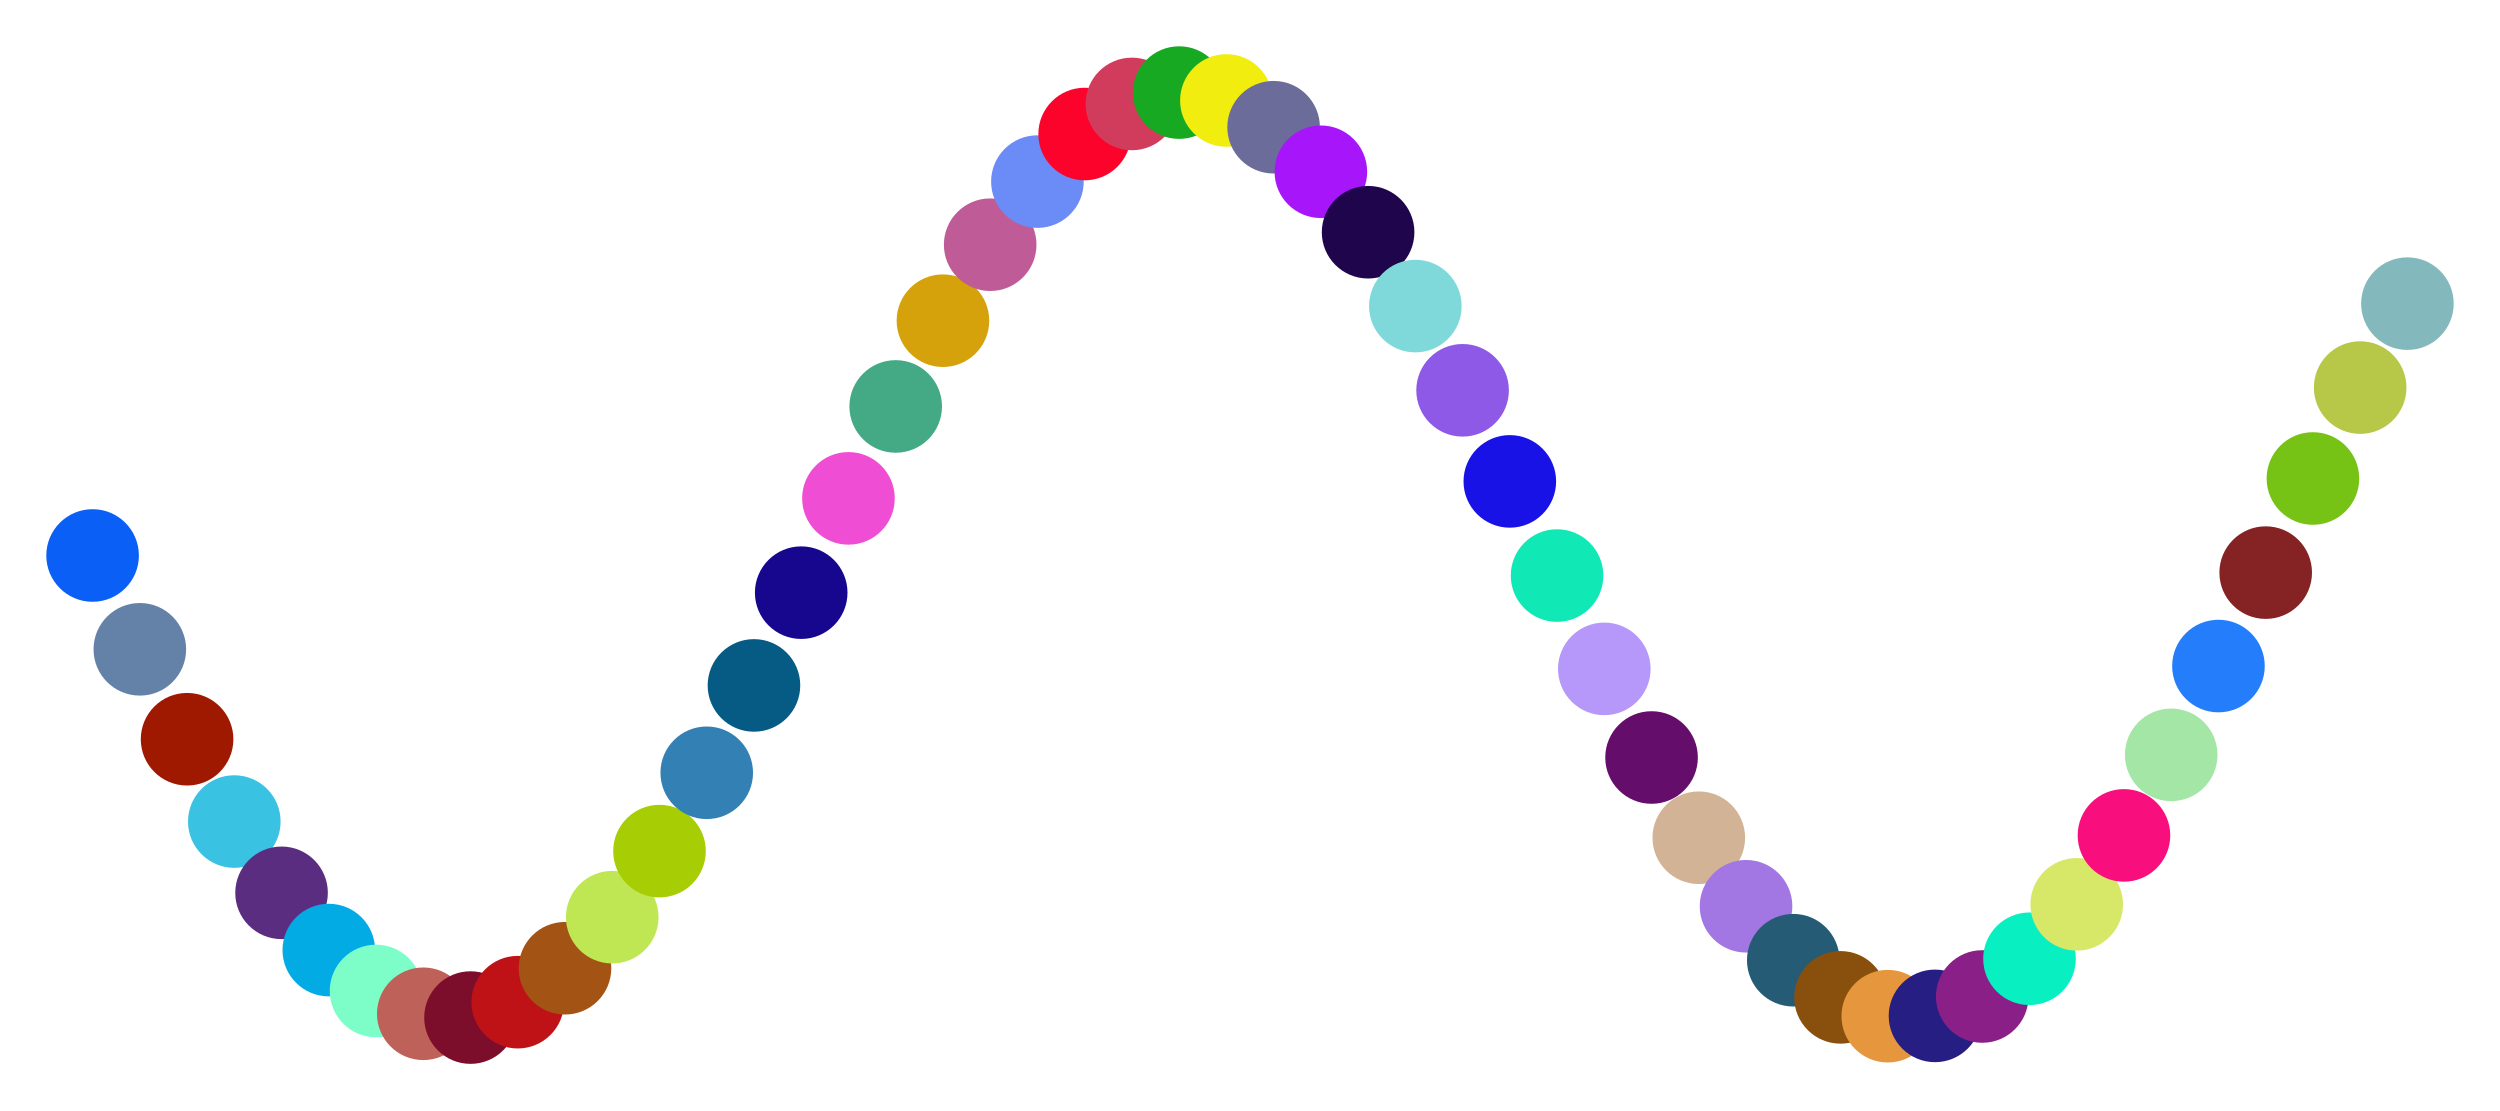
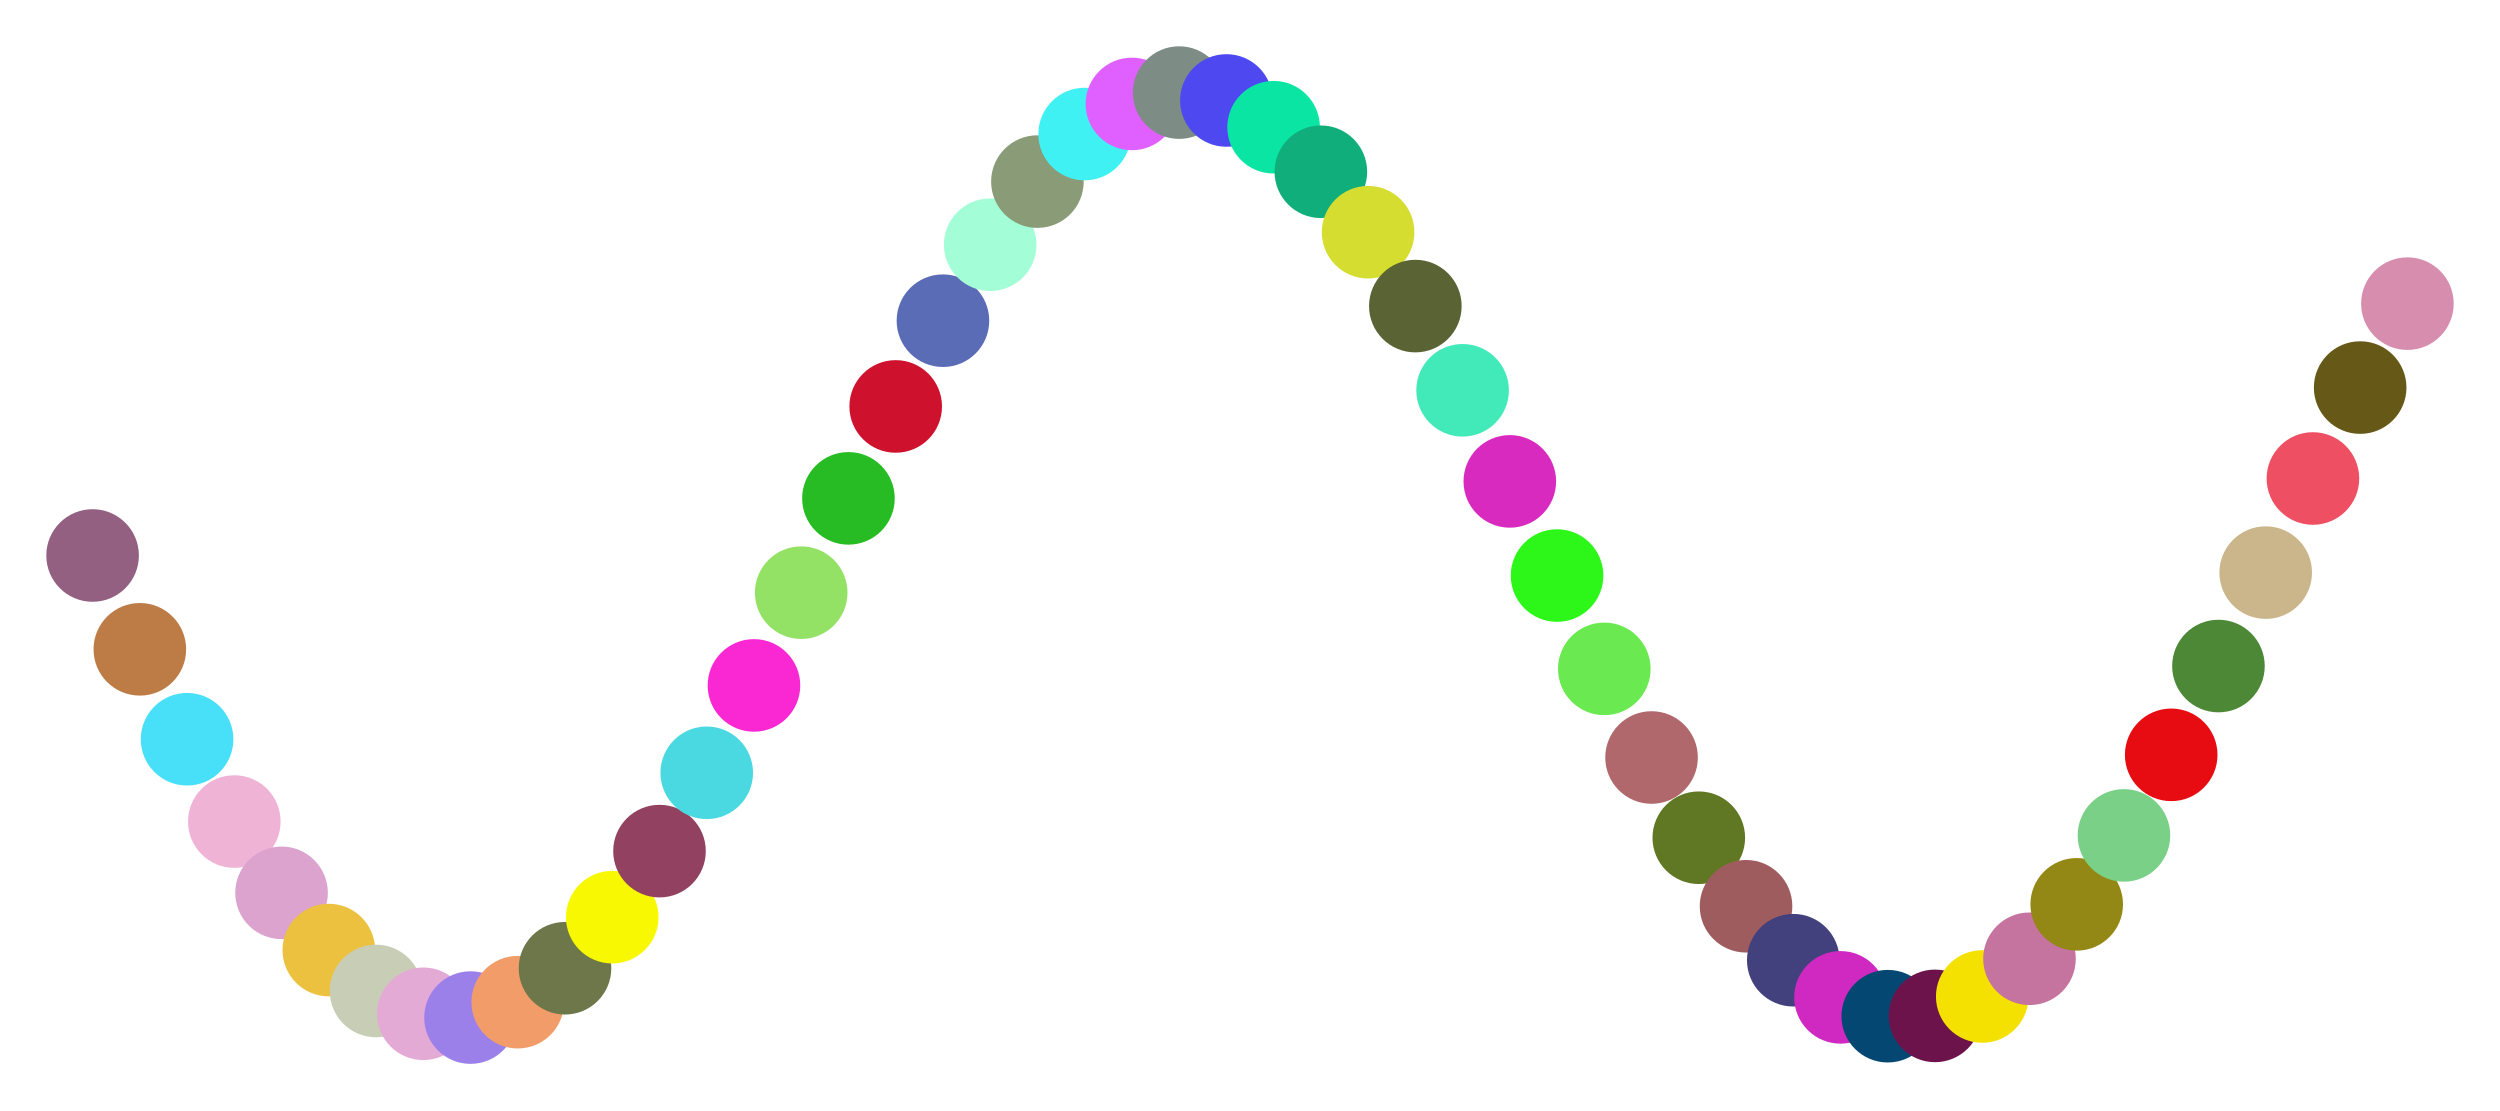
<svg xmlns="http://www.w3.org/2000/svg" width="200" height="88.812" viewBox="-4 26.003 108 47.958" version="1.1">
  <g>
-     <circle cx="0" cy="50" r="2" fill="#0a5ff7" />
-     <circle cx="2.041" cy="54.053" r="2" fill="#6482a7" />
-     <circle cx="4.082" cy="57.938" r="2" fill="#9e1900" />
-     <circle cx="6.122" cy="61.494" r="2" fill="#39c2e1" />
-     <circle cx="8.163" cy="64.573" r="2" fill="#5b2d81" />
-     <circle cx="10.204" cy="67.046" r="2" fill="#02abe4" />
-     <circle cx="12.245" cy="68.813" r="2" fill="#7dfec9" />
-     <circle cx="14.286" cy="69.798" r="2" fill="#be6159" />
-     <circle cx="16.326" cy="69.962" r="2" fill="#7c0d2b" />
-     <circle cx="18.367" cy="69.297" r="2" fill="#be1217" />
-     <circle cx="20.408" cy="67.831" r="2" fill="#a35414" />
-     <circle cx="22.449" cy="65.625" r="2" fill="#bfe754" />
-     <circle cx="24.49" cy="62.771" r="2" fill="#a7cd04" />
-     <circle cx="26.531" cy="59.387" r="2" fill="#3380b5" />
-     <circle cx="28.571" cy="55.613" r="2" fill="#065b84" />
-     <circle cx="30.612" cy="51.606" r="2" fill="#17078f" />
-     <circle cx="32.653" cy="47.532" r="2" fill="#ef4ed4" />
-     <circle cx="34.694" cy="43.561" r="2" fill="#44aa86" />
-     <circle cx="36.735" cy="39.857" r="2" fill="#d5a20c" />
-     <circle cx="38.776" cy="36.574" r="2" fill="#bf5b96" />
-     <circle cx="40.816" cy="33.848" r="2" fill="#6b8bf7" />
-     <circle cx="42.857" cy="31.793" r="2" fill="#fb032a" />
-     <circle cx="44.898" cy="30.493" r="2" fill="#d23c5c" />
-     <circle cx="46.939" cy="30.003" r="2" fill="#16a921" />
-     <circle cx="48.98" cy="30.343" r="2" fill="#f1ed0f" />
-     <circle cx="51.02" cy="31.499" r="2" fill="#6b6c9a" />
-     <circle cx="53.061" cy="33.423" r="2" fill="#a716fb" />
-     <circle cx="55.102" cy="36.035" r="2" fill="#1f064c" />
-     <circle cx="57.143" cy="39.226" r="2" fill="#7fd9da" />
-     <circle cx="59.184" cy="42.864" r="2" fill="#8d59e6" />
-     <circle cx="61.224" cy="46.799" r="2" fill="#1912e7" />
-     <circle cx="63.265" cy="50.867" r="2" fill="#10e9b5" />
-     <circle cx="65.306" cy="54.898" r="2" fill="#b598f9" />
-     <circle cx="67.347" cy="58.727" r="2" fill="#650d6a" />
-     <circle cx="69.388" cy="62.193" r="2" fill="#d2b395" />
-     <circle cx="71.429" cy="65.153" r="2" fill="#a277e3" />
-     <circle cx="73.469" cy="67.484" r="2" fill="#265b75" />
-     <circle cx="75.51" cy="69.089" r="2" fill="#884f0d" />
-     <circle cx="77.551" cy="69.902" r="2" fill="#e6963d" />
-     <circle cx="79.592" cy="69.889" r="2" fill="#261e83" />
-     <circle cx="81.633" cy="69.051" r="2" fill="#8a2087" />
-     <circle cx="83.674" cy="67.422" r="2" fill="#08efc2" />
-     <circle cx="85.714" cy="65.07" r="2" fill="#d7e869" />
-     <circle cx="87.755" cy="62.092" r="2" fill="#f90e7d" />
-     <circle cx="89.796" cy="58.612" r="2" fill="#a3e6a6" />
-     <circle cx="91.837" cy="54.776" r="2" fill="#247efc" />
-     <circle cx="93.878" cy="50.74" r="2" fill="#852324" />
-     <circle cx="95.918" cy="46.674" r="2" fill="#76c215" />
-     <circle cx="97.959" cy="42.746" r="2" fill="#b7c747" />
-     <circle cx="100" cy="39.12" r="2" fill="#83b9bd" />
+     <circle cx="0" cy="50" r="2" fill="#946082" />
+     <circle cx="2.041" cy="54.053" r="2" fill="#bd7b46" />
+     <circle cx="4.082" cy="57.938" r="2" fill="#48dff8" />
+     <circle cx="6.122" cy="61.494" r="2" fill="#efb3d6" />
+     <circle cx="8.163" cy="64.573" r="2" fill="#dba3ce" />
+     <circle cx="10.204" cy="67.046" r="2" fill="#ecc13f" />
+     <circle cx="12.245" cy="68.813" r="2" fill="#c8cdb6" />
+     <circle cx="14.286" cy="69.798" r="2" fill="#e4aad6" />
+     <circle cx="16.326" cy="69.962" r="2" fill="#9c80ea" />
+     <circle cx="18.367" cy="69.297" r="2" fill="#f29d69" />
+     <circle cx="20.408" cy="67.831" r="2" fill="#6d774a" />
+     <circle cx="22.449" cy="65.625" r="2" fill="#f9f803" />
+     <circle cx="24.49" cy="62.771" r="2" fill="#924260" />
+     <circle cx="26.531" cy="59.387" r="2" fill="#4bd9e1" />
+     <circle cx="28.571" cy="55.613" r="2" fill="#fa28d3" />
+     <circle cx="30.612" cy="51.606" r="2" fill="#93e165" />
+     <circle cx="32.653" cy="47.532" r="2" fill="#27bc23" />
+     <circle cx="34.694" cy="43.561" r="2" fill="#ce112c" />
+     <circle cx="36.735" cy="39.857" r="2" fill="#5b6cb7" />
+     <circle cx="38.776" cy="36.574" r="2" fill="#a3fed7" />
+     <circle cx="40.816" cy="33.848" r="2" fill="#8a9c77" />
+     <circle cx="42.857" cy="31.793" r="2" fill="#3ff1f2" />
+     <circle cx="44.898" cy="30.493" r="2" fill="#e060ff" />
+     <circle cx="46.939" cy="30.003" r="2" fill="#7d8c84" />
+     <circle cx="48.98" cy="30.343" r="2" fill="#4e48f1" />
+     <circle cx="51.02" cy="31.499" r="2" fill="#0be5a3" />
+     <circle cx="53.061" cy="33.423" r="2" fill="#10ae7b" />
+     <circle cx="55.102" cy="36.035" r="2" fill="#d6dd31" />
+     <circle cx="57.143" cy="39.226" r="2" fill="#5a6333" />
+     <circle cx="59.184" cy="42.864" r="2" fill="#42eaba" />
+     <circle cx="61.224" cy="46.799" r="2" fill="#d92ac0" />
+     <circle cx="63.265" cy="50.867" r="2" fill="#2cf719" />
+     <circle cx="65.306" cy="54.898" r="2" fill="#6ae951" />
+     <circle cx="67.347" cy="58.727" r="2" fill="#b0686c" />
+     <circle cx="69.388" cy="62.193" r="2" fill="#607724" />
+     <circle cx="71.429" cy="65.153" r="2" fill="#9f5c5f" />
+     <circle cx="73.469" cy="67.484" r="2" fill="#43407e" />
+     <circle cx="75.51" cy="69.089" r="2" fill="#cf29c2" />
+     <circle cx="77.551" cy="69.902" r="2" fill="#044773" />
+     <circle cx="79.592" cy="69.889" r="2" fill="#6c134b" />
+     <circle cx="81.633" cy="69.051" r="2" fill="#f5e101" />
+     <circle cx="83.674" cy="67.422" r="2" fill="#c5739f" />
+     <circle cx="85.714" cy="65.07" r="2" fill="#938815" />
+     <circle cx="87.755" cy="62.092" r="2" fill="#7ad087" />
+     <circle cx="89.796" cy="58.612" r="2" fill="#e70c11" />
+     <circle cx="91.837" cy="54.776" r="2" fill="#4c8835" />
+     <circle cx="93.878" cy="50.74" r="2" fill="#cbb68c" />
+     <circle cx="95.918" cy="46.674" r="2" fill="#ee4f63" />
+     <circle cx="97.959" cy="42.746" r="2" fill="#665918" />
+     <circle cx="100" cy="39.12" r="2" fill="#d78dae" />
  </g>
</svg>
